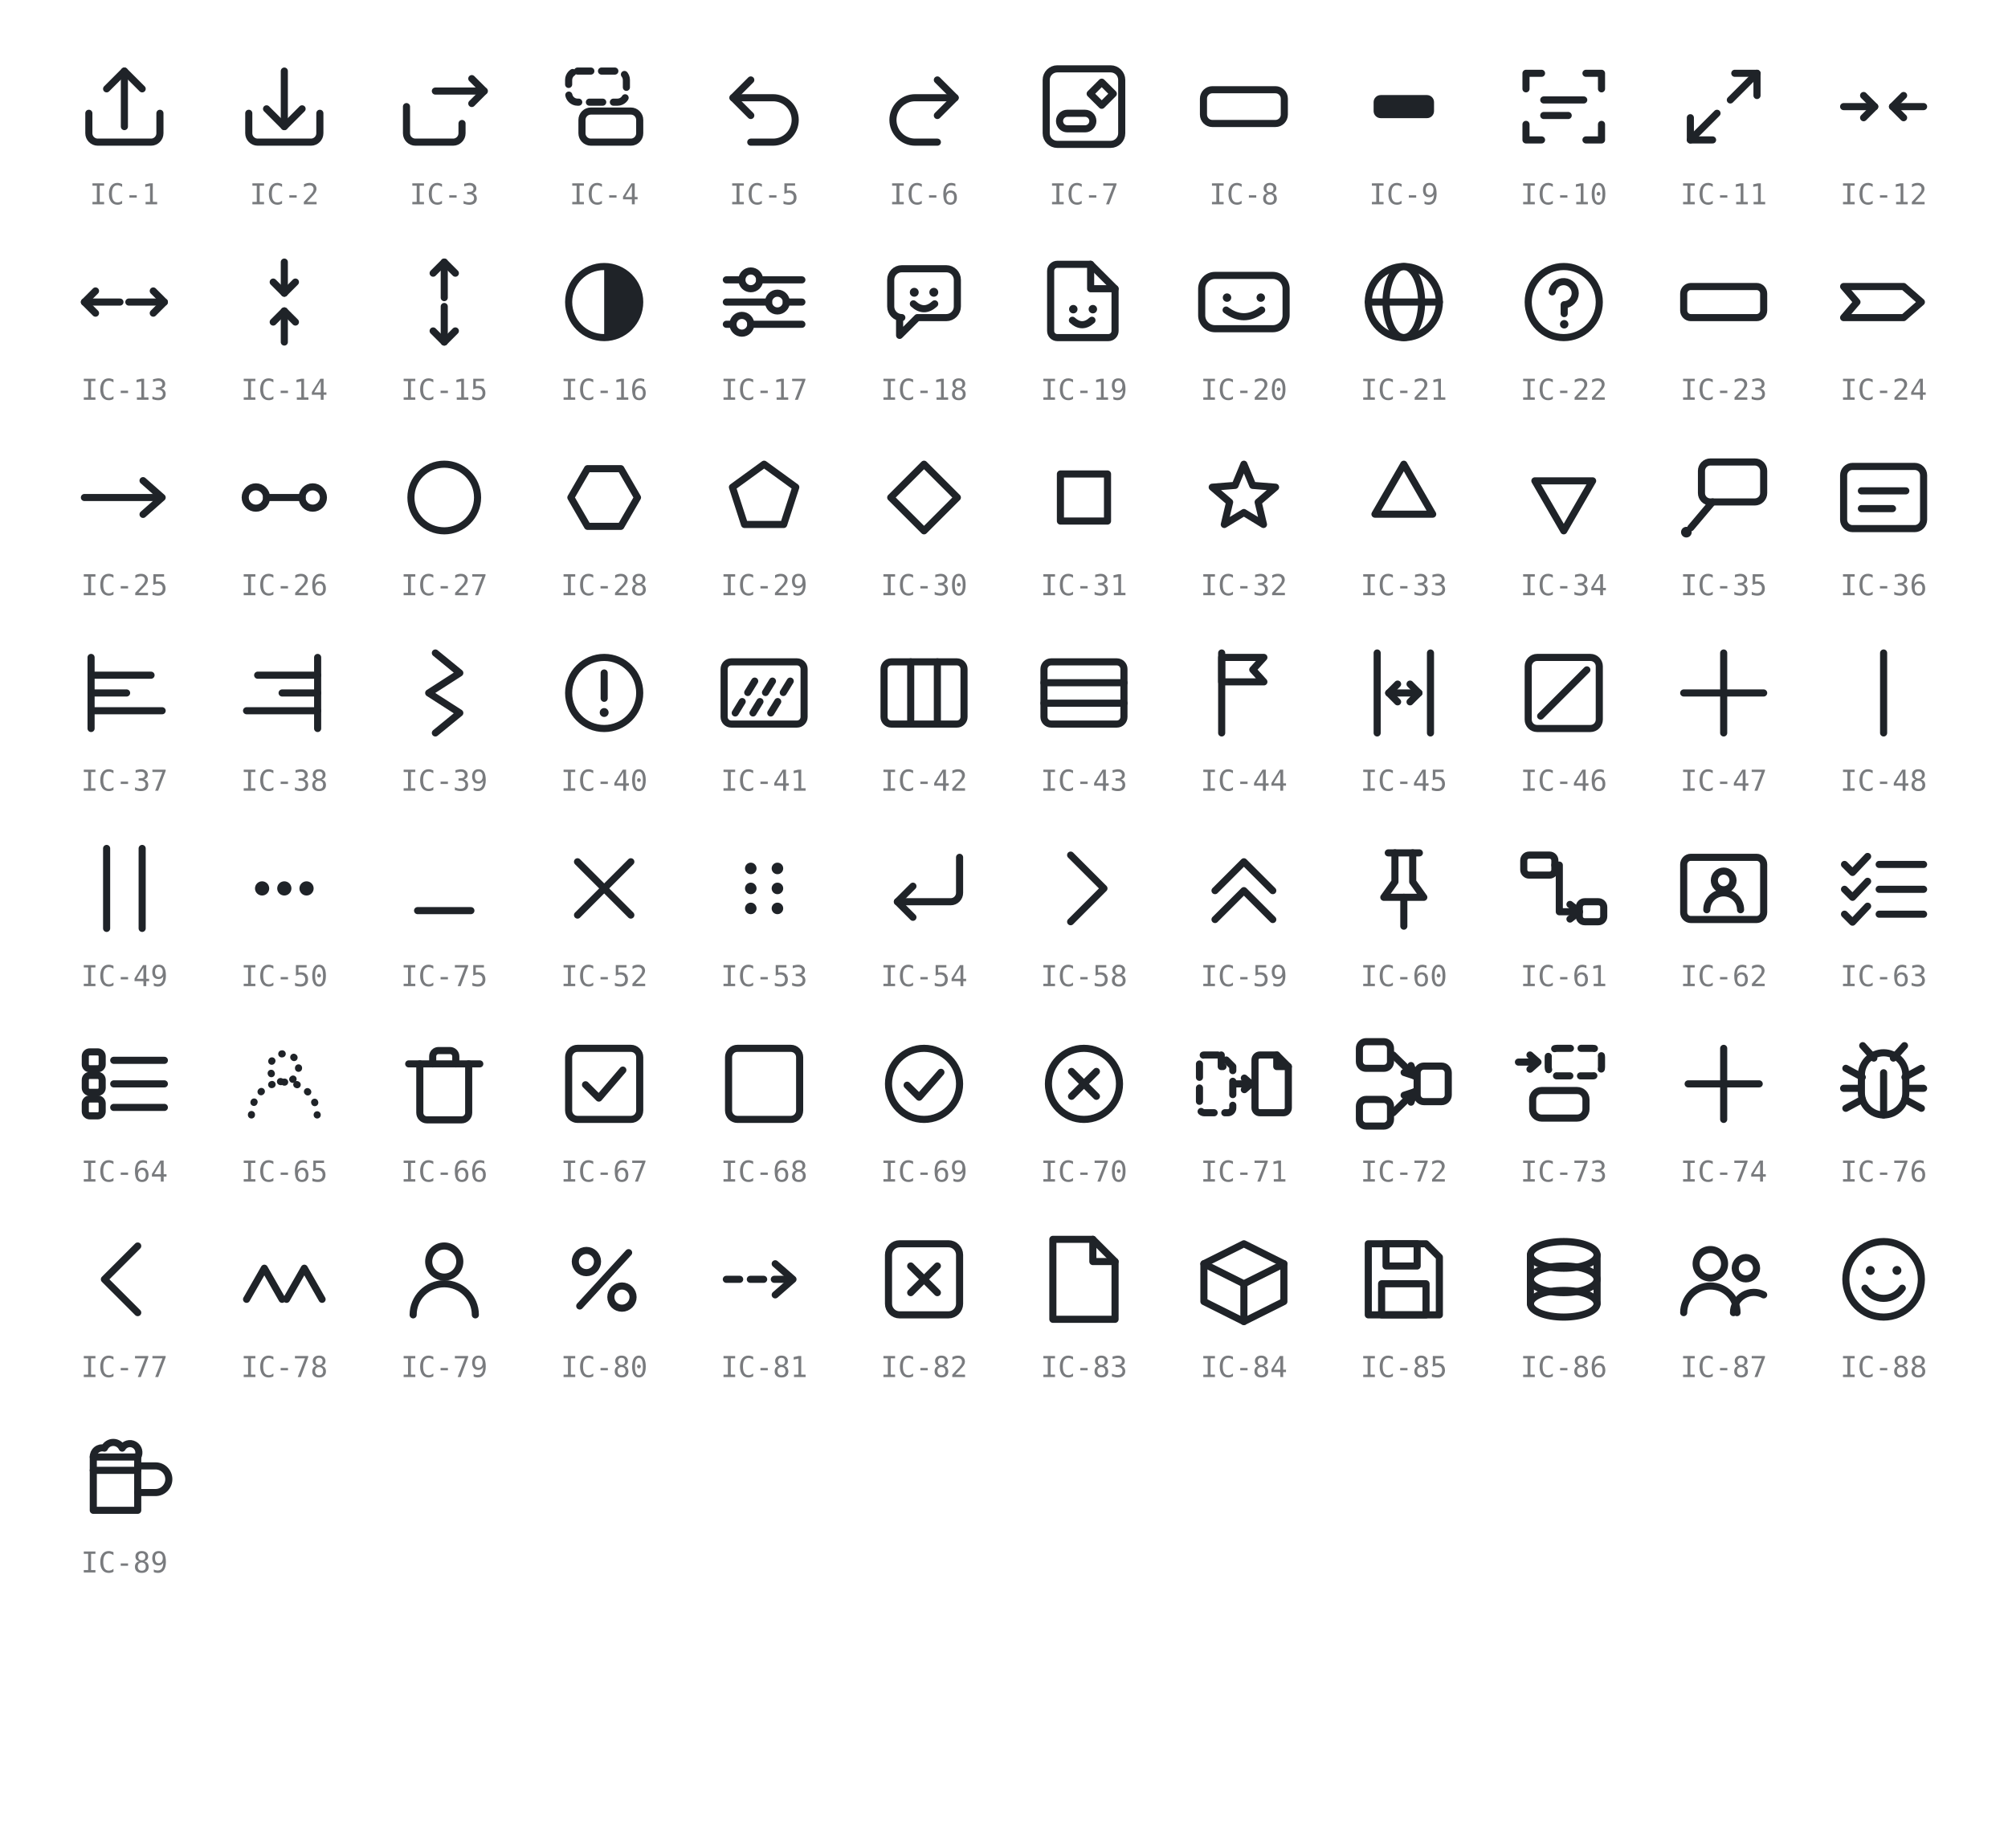
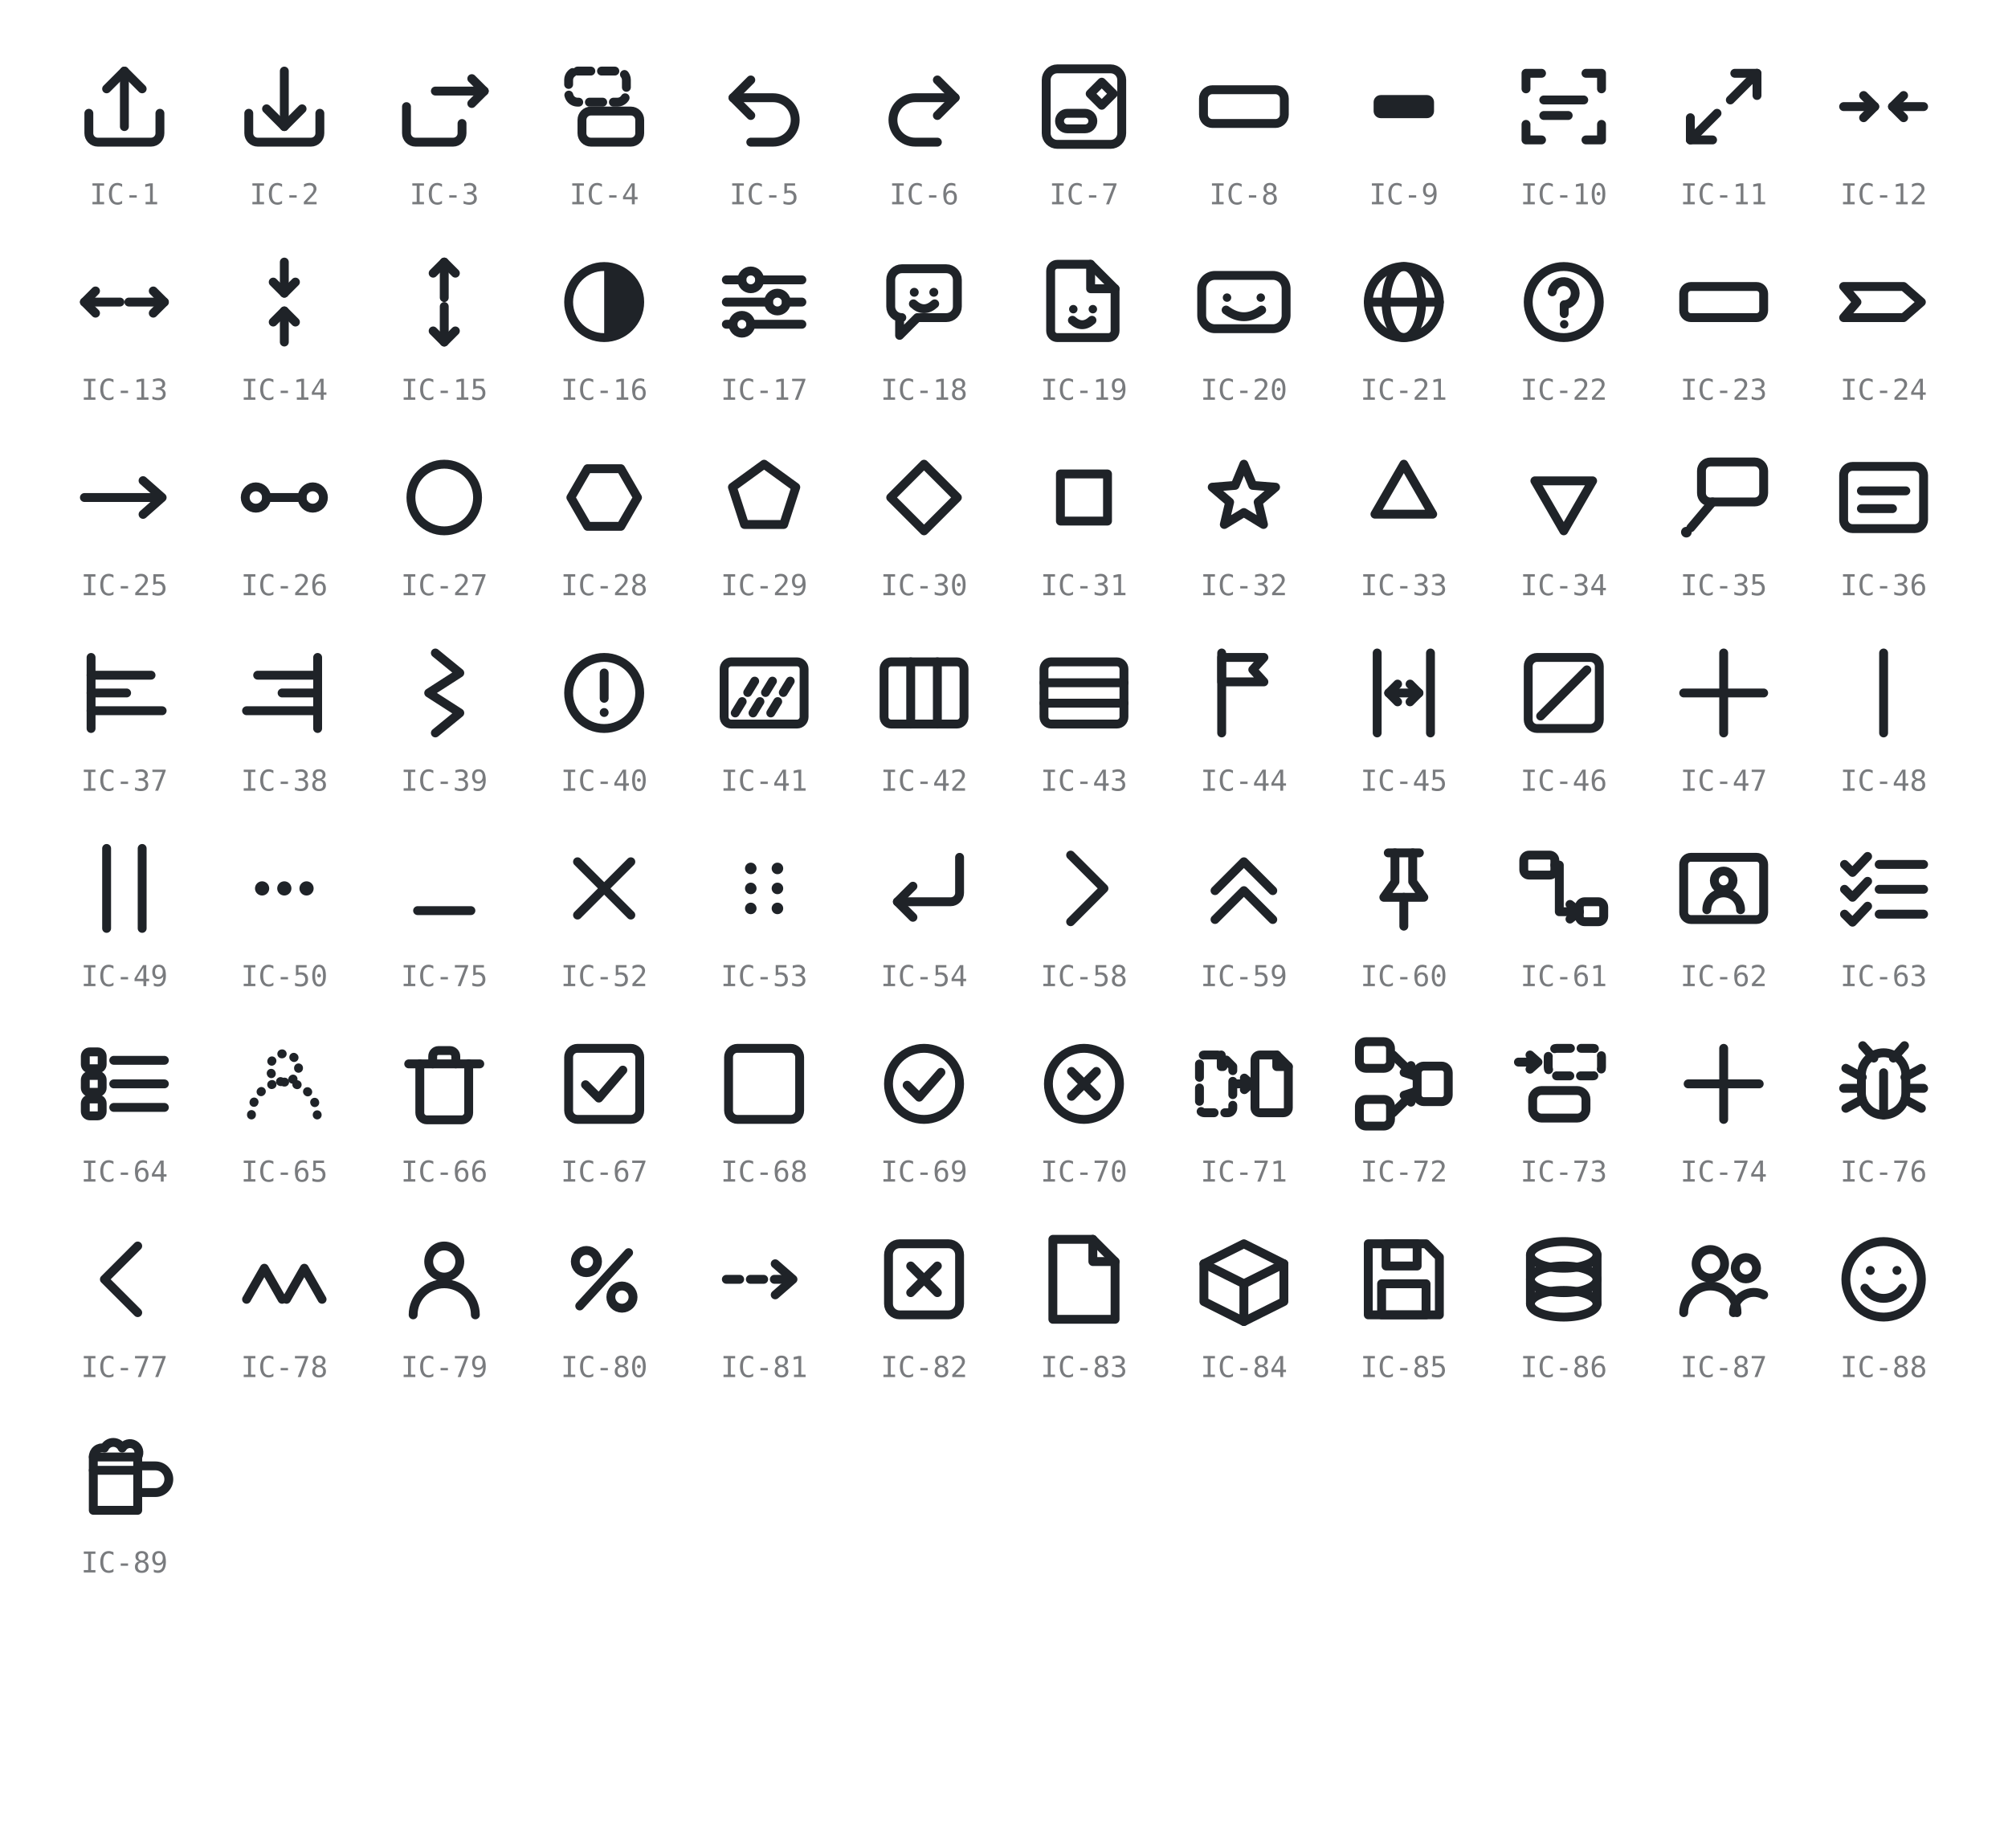
<svg xmlns="http://www.w3.org/2000/svg" viewBox="0 0 452 416" width="452" height="416" role="img" aria-label="GRS icon glyphs IC-1 to IC-89">
  <style>
    svg { color: #1f2328; }
    @media (prefers-color-scheme: dark) { svg { color: #e6e8ea; } }
-     .s { fill: none; stroke: currentColor; stroke-width: 1.6;
+     .s { fill: none; stroke: currentColor; stroke-width: 2;
         stroke-linecap: round; stroke-linejoin: round; }
    .f { fill: currentColor; stroke: none; }
    .d { stroke-dasharray: 3 2.4; }
    .t { stroke-dasharray: 0.1 2.8; }
    .lbl { fill: currentColor; opacity: 0.6; text-anchor: middle;
           font-family: ui-monospace, SFMono-Regular, Menlo, Consolas, monospace;
           font-size: 6.5px; }
  </style>
  <g transform="translate(16 12)">
    <path class="s" d="M4 13.5 v4.5 a2 2 0 0 0 2 2 h12 a2 2 0 0 0 2 -2 v-4.5" />
    <path class="s" d="M12 16.5 V4" />
    <path class="s" d="M8 8 L12 4 L16 8" />
  </g>
  <text class="lbl" x="28" y="46">IC-1</text>
  <g transform="translate(52 12)">
    <path class="s" d="M4 13.5 v4.5 a2 2 0 0 0 2 2 h12 a2 2 0 0 0 2 -2 v-4.5" />
    <path class="s" d="M12 4 V16.5" />
    <path class="s" d="M8 12.5 L12 16.5 L16 12.5" />
  </g>
  <text class="lbl" x="64" y="46">IC-2</text>
  <g transform="translate(88 12)">
    <path class="s" d="M3.5 12 v6 a2 2 0 0 0 2 2 h8.5 a2 2 0 0 0 2 -2 v-2.2" />
    <path class="s" d="M10 8.5 H21" />
    <path class="s" d="M18.2 5.7 L21 8.5 L18.2 11.3" />
  </g>
  <text class="lbl" x="100" y="46">IC-3</text>
  <g transform="translate(124 12)">
    <rect class="s d" x="4" y="4" width="13" height="7" rx="2" />
    <rect class="s" x="7" y="13" width="13" height="7" rx="2" />
  </g>
  <text class="lbl" x="136" y="46">IC-4</text>
  <g transform="translate(160 12)">
    <path class="s" d="M5 10 H14 a5 5 0 0 1 0 10 H9" />
    <path class="s" d="M9 6 L5 10 L9 14" />
  </g>
  <text class="lbl" x="172" y="46">IC-5</text>
  <g transform="translate(196 12)">
    <path class="s" d="M19 10 H10 a5 5 0 0 0 0 10 H15" />
    <path class="s" d="M15 6 L19 10 L15 14" />
  </g>
  <text class="lbl" x="208" y="46">IC-6</text>
  <g transform="translate(232 12)">
    <rect class="s" x="3.5" y="3.5" width="17" height="17" rx="2.5" />
    <rect class="s" x="6.5" y="13.5" width="7.5" height="3.5" rx="1.75" />
    <path class="s" d="M16 6.5 L18.6 9.1 L16 11.7 L13.4 9.1 Z" />
  </g>
  <text class="lbl" x="244" y="46">IC-7</text>
  <g transform="translate(268 12)">
    <rect class="s" x="2.9" y="8.2" width="18.2" height="7.6" rx="2" />
  </g>
  <text class="lbl" x="280" y="46">IC-8</text>
  <g transform="translate(304 12)">
    <rect class="f" x="5.2" y="9.4" width="13.6" height="5.2" rx="1.6" />
  </g>
  <text class="lbl" x="316" y="46">IC-9</text>
  <g transform="translate(340 12)">
    <path class="s" d="M3.5 8 V4.5 H7" />
    <path class="s" d="M17 4.5 H20.5 V8" />
    <path class="s" d="M20.5 16 V19.5 H17" />
    <path class="s" d="M7 19.5 H3.5 V16" />
    <path class="s" d="M7.5 10.5 H16.5" />
    <path class="s" d="M7.5 14 H13" />
  </g>
  <text class="lbl" x="352" y="46">IC-10</text>
  <g transform="translate(376 12)">
    <path class="s" d="M10.5 13.5 L4.5 19.5" />
    <path class="s" d="M4.5 14.5 V19.5 H9.5" />
    <path class="s" d="M13.5 10.5 L19.5 4.5" />
    <path class="s" d="M14.5 4.5 H19.5 V9.5" />
  </g>
  <text class="lbl" x="388" y="46">IC-11</text>
  <g transform="translate(412 12)">
    <path class="s" d="M3 12 H10" />
    <path class="s" d="M7.5 9.5 L10 12 L7.5 14.5" />
    <path class="s" d="M21 12 H14" />
    <path class="s" d="M16.5 9.5 L14 12 L16.5 14.5" />
  </g>
  <text class="lbl" x="424" y="46">IC-12</text>
  <g transform="translate(16 56)">
    <path class="s" d="M11 12 H3" />
    <path class="s" d="M5.5 9.5 L3 12 L5.5 14.5" />
    <path class="s" d="M13 12 H21" />
    <path class="s" d="M18.5 9.5 L21 12 L18.5 14.5" />
  </g>
  <text class="lbl" x="28" y="90">IC-13</text>
  <g transform="translate(52 56)">
    <path class="s" d="M12 3 V10" />
    <path class="s" d="M9.5 7.5 L12 10 L14.5 7.5" />
    <path class="s" d="M12 21 V14" />
    <path class="s" d="M9.5 16.5 L12 14 L14.5 16.5" />
  </g>
  <text class="lbl" x="64" y="90">IC-14</text>
  <g transform="translate(88 56)">
    <path class="s" d="M12 11 V3" />
    <path class="s" d="M9.5 5.5 L12 3 L14.5 5.5" />
    <path class="s" d="M12 13 V21" />
    <path class="s" d="M9.5 18.5 L12 21 L14.5 18.5" />
  </g>
  <text class="lbl" x="100" y="90">IC-15</text>
  <g transform="translate(124 56)">
    <circle class="s" cx="12" cy="12" r="8" />
    <path class="f" d="M12 4 a8 8 0 0 1 0 16 Z" />
  </g>
  <text class="lbl" x="136" y="90">IC-16</text>
  <g transform="translate(160 56)">
    <path class="s" d="M3.5 7 H7" />
    <path class="s" d="M11 7 H20.5" />
    <circle class="s" cx="9" cy="7" r="2" />
    <path class="s" d="M3.5 12 H13" />
    <path class="s" d="M17 12 H20.5" />
    <circle class="s" cx="15" cy="12" r="2" />
    <path class="s" d="M3.5 17 H5" />
    <path class="s" d="M9 17 H20.5" />
    <circle class="s" cx="7" cy="17" r="2" />
  </g>
  <text class="lbl" x="172" y="90">IC-17</text>
  <g transform="translate(196 56)">
    <path class="s" d="M4.5 7 a2.5 2.5 0 0 1 2.5 -2.5 h10 a2.5 2.5 0 0 1 2.5 2.5 v6 a2.5 2.5 0 0 1 -2.5 2.5 H10.5 L6.5 19.5 V15.5 H7 A2.5 2.5 0 0 1 4.5 13 Z" />
    <circle class="f" cx="9.8" cy="9.8" r="1" />
    <circle class="f" cx="14.2" cy="9.8" r="1" />
    <path class="s" d="M9.6 12.4 q2.4 2.2 4.8 0" />
  </g>
  <text class="lbl" x="208" y="90">IC-18</text>
  <g transform="translate(232 56)">
    <path class="s" d="M6 3.5 h7.5 L19 9 v9.5 a1.5 1.5 0 0 1 -1.5 1.5 H6 a1.5 1.5 0 0 1 -1.5 -1.5 V5 A1.5 1.5 0 0 1 6 3.5 Z" />
    <path class="s" d="M13.5 3.5 V9 H19" />
    <circle class="f" cx="9.6" cy="13.6" r="0.95" />
    <circle class="f" cx="14" cy="13.6" r="0.95" />
    <path class="s" d="M9.4 16.1 q2.2 2 4.4 0" />
  </g>
  <text class="lbl" x="244" y="90">IC-19</text>
  <g transform="translate(268 56)">
    <rect class="s" x="2.5" y="6" width="19" height="12" rx="3" />
    <circle class="f" cx="8.2" cy="11" r="0.95" />
    <circle class="f" cx="15.8" cy="11" r="0.95" />
    <path class="s" d="M8 13.8 q4 3 8 0" />
  </g>
  <text class="lbl" x="280" y="90">IC-20</text>
  <g transform="translate(304 56)">
    <circle class="s" cx="12" cy="12" r="8" />
    <ellipse class="s" cx="12" cy="12" rx="4" ry="8" />
    <path class="s" d="M4 12 H20" />
  </g>
  <text class="lbl" x="316" y="90">IC-21</text>
  <g transform="translate(340 56)">
    <circle class="s" cx="12" cy="12" r="8" />
    <path class="s" d="M9.4 9.7 a2.6 2.6 0 1 1 2.7 2.9 V14.6" />
    <circle class="f" cx="12.1" cy="17" r="0.95" />
  </g>
  <text class="lbl" x="352" y="90">IC-22</text>
  <g transform="translate(376 56)">
    <rect class="s" x="3" y="8.5" width="18" height="7" rx="1.6" />
  </g>
  <text class="lbl" x="388" y="90">IC-23</text>
  <g transform="translate(412 56)">
    <path class="s" d="M3 8.5 H16.5 L20.5 12 L16.5 15.5 H3 L6 12 Z" />
  </g>
  <text class="lbl" x="424" y="90">IC-24</text>
  <g transform="translate(16 100)">
    <path class="s" d="M3 12 H20" />
    <path class="s" d="M16.2 8.2 L20.5 12 L16.2 15.8" />
  </g>
  <text class="lbl" x="28" y="134">IC-25</text>
  <g transform="translate(52 100)">
    <circle class="s" cx="5.6" cy="12" r="2.4" />
    <circle class="s" cx="18.4" cy="12" r="2.4" />
    <path class="s" d="M8 12 H16" />
  </g>
  <text class="lbl" x="64" y="134">IC-26</text>
  <g transform="translate(88 100)">
    <circle class="s" cx="12" cy="12" r="7.5" />
  </g>
  <text class="lbl" x="100" y="134">IC-27</text>
  <g transform="translate(124 100)">
    <path class="s" d="M19.5 12 L15.75 18.49 L8.25 18.49 L4.5 12 L8.25 5.51 L15.75 5.51 Z" />
  </g>
  <text class="lbl" x="136" y="134">IC-28</text>
  <g transform="translate(160 100)">
    <path class="s" d="M12 4.5 L19.13 9.68 L16.41 18.07 L7.59 18.07 L4.87 9.68 Z" />
  </g>
  <text class="lbl" x="172" y="134">IC-29</text>
  <g transform="translate(196 100)">
    <path class="s" d="M12 4.5 L19.5 12 L12 19.5 L4.5 12 Z" />
  </g>
  <text class="lbl" x="208" y="134">IC-30</text>
  <g transform="translate(232 100)">
    <rect class="s" x="6.7" y="6.7" width="10.6" height="10.6" />
  </g>
  <text class="lbl" x="244" y="134">IC-31</text>
  <g transform="translate(268 100)">
    <path class="s" d="M12 4.5 L13.98 9.27 L19.13 9.68 L15.21 13.04 L16.41 18.07 L12 15.38 L7.59 18.07 L8.79 13.04 L4.87 9.68 L10.02 9.27 Z" />
  </g>
  <text class="lbl" x="280" y="134">IC-32</text>
  <g transform="translate(304 100)">
    <path class="s" d="M12 4.5 L18.5 15.75 L5.5 15.75 Z" />
  </g>
  <text class="lbl" x="316" y="134">IC-33</text>
  <g transform="translate(340 100)">
    <path class="s" d="M12 19.5 L18.5 8.25 L5.5 8.25 Z" />
  </g>
  <text class="lbl" x="352" y="134">IC-34</text>
  <g transform="translate(376 100)">
    <rect class="s" x="7" y="4" width="14" height="9" rx="2" />
    <path class="s" d="M9.5 13 L4.6 18.8" />
    <circle class="f" cx="3.6" cy="19.8" r="1.2" />
  </g>
  <text class="lbl" x="388" y="134">IC-35</text>
  <g transform="translate(412 100)">
    <rect class="s" x="3" y="5" width="18" height="14" rx="2" />
    <path class="s" d="M7 10.5 H17" />
    <path class="s" d="M7 14.5 H14" />
  </g>
  <text class="lbl" x="424" y="134">IC-36</text>
  <g transform="translate(16 144)">
    <path class="s" d="M4.5 4 V20" />
    <path class="s" d="M4.5 8 H18" />
    <path class="s" d="M4.5 12 H12.5" />
    <path class="s" d="M4.5 16 H20.5" />
  </g>
  <text class="lbl" x="28" y="178">IC-37</text>
  <g transform="translate(52 144)">
    <path class="s" d="M19.5 4 V20" />
    <path class="s" d="M6 8 H19.5" />
    <path class="s" d="M11.5 12 H19.5" />
    <path class="s" d="M3.5 16 H19.5" />
  </g>
  <text class="lbl" x="64" y="178">IC-38</text>
  <g transform="translate(88 144)">
    <path class="s" d="M10 3 L15.5 7.5 L8.5 12 L15.5 16.5 L10 21" />
  </g>
  <text class="lbl" x="100" y="178">IC-39</text>
  <g transform="translate(124 144)">
    <circle class="s" cx="12" cy="12" r="8" />
    <path class="s" d="M12 7.5 V13.2" />
    <circle class="f" cx="12" cy="16.4" r="1" />
  </g>
  <text class="lbl" x="136" y="178">IC-40</text>
  <g transform="translate(160 144)">
    <rect class="s" x="3" y="5" width="18" height="14" rx="1.6" />
    <path class="s d" d="M5.5 16.5 L11 7.5" />
    <path class="s d" d="M9.5 16.5 L15 7.5" />
    <path class="s d" d="M13.5 16.5 L19 7.5" />
  </g>
  <text class="lbl" x="172" y="178">IC-41</text>
  <g transform="translate(196 144)">
    <rect class="s" x="3" y="5" width="18" height="14" rx="1.6" />
    <path class="s" d="M9 5 V19" />
    <path class="s" d="M15 5 V19" />
  </g>
  <text class="lbl" x="208" y="178">IC-42</text>
  <g transform="translate(232 144)">
    <rect class="s" x="3" y="5" width="18" height="14" rx="1.6" />
    <path class="s" d="M3 9.7 H21" />
    <path class="s" d="M3 14.3 H21" />
  </g>
  <text class="lbl" x="244" y="178">IC-43</text>
  <g transform="translate(268 144)">
    <path class="s" d="M7 3 V21" />
    <path class="s" d="M7 4 H16.5 L14 6.75 L16.5 9.5 H7 Z" />
  </g>
  <text class="lbl" x="280" y="178">IC-44</text>
  <g transform="translate(304 144)">
    <path class="s" d="M6 3 V21" />
    <path class="s" d="M18 3 V21" />
    <path class="s" d="M8.6 12 H15.4" />
    <path class="s" d="M10.6 10 L8.6 12 L10.6 14" />
    <path class="s" d="M13.4 10 L15.4 12 L13.4 14" />
  </g>
  <text class="lbl" x="316" y="178">IC-45</text>
  <g transform="translate(340 144)">
    <rect class="s" x="4" y="4" width="16" height="16" rx="2" />
    <path class="s" d="M6.8 17.2 L17.2 6.8" />
  </g>
  <text class="lbl" x="352" y="178">IC-46</text>
  <g transform="translate(376 144)">
    <path class="s" d="M12 3 V21" />
    <path class="s" d="M3 12 H21" />
  </g>
  <text class="lbl" x="388" y="178">IC-47</text>
  <g transform="translate(412 144)">
    <path class="s" d="M12 3 V21" />
  </g>
  <text class="lbl" x="424" y="178">IC-48</text>
  <g transform="translate(16 188)">
    <path class="s" d="M8 3 V21" />
    <path class="s" d="M16 3 V21" />
  </g>
  <text class="lbl" x="28" y="222">IC-49</text>
  <g transform="translate(52 188)">
    <circle class="f" cx="7" cy="12" r="1.6" />
    <circle class="f" cx="12" cy="12" r="1.6" />
    <circle class="f" cx="17" cy="12" r="1.6" />
  </g>
  <text class="lbl" x="64" y="222">IC-50</text>
  <g transform="translate(88 188)">
    <path class="s" d="M6 17 H18" />
  </g>
  <text class="lbl" x="100" y="222">IC-75</text>
  <g transform="translate(124 188)">
    <path class="s" d="M6 6 L18 18" />
    <path class="s" d="M18 6 L6 18" />
  </g>
  <text class="lbl" x="136" y="222">IC-52</text>
  <g transform="translate(160 188)">
    <circle class="f" cx="9" cy="7.5" r="1.3" />
    <circle class="f" cx="9" cy="12" r="1.3" />
    <circle class="f" cx="9" cy="16.5" r="1.3" />
    <circle class="f" cx="15" cy="7.5" r="1.3" />
    <circle class="f" cx="15" cy="12" r="1.3" />
    <circle class="f" cx="15" cy="16.5" r="1.3" />
  </g>
  <text class="lbl" x="172" y="222">IC-53</text>
  <g transform="translate(196 188)">
    <path class="s" d="M20 5 V13 a2 2 0 0 1 -2 2 H6" />
    <path class="s" d="M9.5 11.5 L6 15 L9.5 18.5" />
  </g>
  <text class="lbl" x="208" y="222">IC-54</text>
  <g transform="translate(232 188)">
    <path class="s" d="M9 4.5 L16.5 12 L9 19.5" />
  </g>
  <text class="lbl" x="244" y="222">IC-58</text>
  <g transform="translate(268 188)">
    <path class="s" d="M5.5 12.5 L12 6 L18.5 12.5" />
    <path class="s" d="M5.5 19 L12 12.5 L18.5 19" />
  </g>
  <text class="lbl" x="280" y="222">IC-59</text>
  <g transform="translate(304 188)">
    <path class="s" d="M8.5 4 H15.5" />
    <path class="s" d="M10 4 V10.5 L7.5 14 H16.5 L14 10.5 V4" />
    <path class="s" d="M12 14 V20.5" />
  </g>
  <text class="lbl" x="316" y="222">IC-60</text>
  <g transform="translate(340 188)">
    <rect class="s" x="3" y="4.5" width="7" height="4.5" rx="1.2" />
    <rect class="s" x="15.5" y="15" width="5.5" height="4.5" rx="1.2" />
    <path class="s" d="M10 6.75 H11 V17.25 H15.5" />
    <path class="s" d="M13.4 15.6 L15.5 17.25 L13.4 18.9" />
  </g>
  <text class="lbl" x="352" y="222">IC-61</text>
  <g transform="translate(376 188)">
    <rect class="s" x="3" y="5" width="18" height="14" rx="1.6" />
    <circle class="s" cx="12" cy="10.2" r="2.1" />
    <path class="s" d="M8.2 16.8 a3.8 3.8 0 0 1 7.6 0" />
  </g>
  <text class="lbl" x="388" y="222">IC-62</text>
  <g transform="translate(412 188)">
    <path class="s" d="M3.2 6.6 L5 8.4 L8.4 4.8" />
    <path class="s" d="M11 6.6 H21" />
    <path class="s" d="M3.2 12.2 L5 14 L8.4 10.4" />
    <path class="s" d="M11 12.2 H21" />
    <path class="s" d="M3.2 17.8 L5 19.6 L8.4 16" />
    <path class="s" d="M11 17.8 H21" />
  </g>
  <text class="lbl" x="424" y="222">IC-63</text>
  <g transform="translate(16 232)">
    <rect class="s" x="3.2" y="4.8" width="3.8" height="3.8" rx="1" />
    <path class="s" d="M9.6 6.7 H21" />
    <rect class="s" x="3.2" y="10.1" width="3.8" height="3.8" rx="1" />
    <path class="s" d="M9.6 12 H21" />
    <rect class="s" x="3.2" y="15.4" width="3.8" height="3.8" rx="1" />
    <path class="s" d="M9.6 17.3 H21" />
  </g>
  <text class="lbl" x="28" y="266">IC-64</text>
  <g transform="translate(52 232)">
    <circle class="s t" cx="12" cy="8.4" r="3.2" />
    <path class="s t" d="M4.6 19 a7.4 7.4 0 0 1 14.8 0" />
  </g>
  <text class="lbl" x="64" y="266">IC-65</text>
  <g transform="translate(88 232)">
    <path class="s" d="M4 7.5 H20" />
    <path class="s" d="M9.4 7.5 V5.8 a1.3 1.3 0 0 1 1.3 -1.3 h2.6 a1.3 1.3 0 0 1 1.3 1.3 V7.5" />
    <path class="s" d="M6.5 7.5 v11 a1.6 1.6 0 0 0 1.6 1.6 h7.8 a1.6 1.6 0 0 0 1.6 -1.6 V7.5" />
  </g>
  <text class="lbl" x="100" y="266">IC-66</text>
  <g transform="translate(124 232)">
    <rect class="s" x="4" y="4" width="16" height="16" rx="2" />
    <path class="s" d="M7.8 12.2 L10.8 15.2 L16.2 8.9" />
  </g>
  <text class="lbl" x="136" y="266">IC-67</text>
  <g transform="translate(160 232)">
    <rect class="s" x="4" y="4" width="16" height="16" rx="2" />
  </g>
  <text class="lbl" x="172" y="266">IC-68</text>
  <g transform="translate(196 232)">
    <circle class="s" cx="12" cy="12" r="8" />
    <path class="s" d="M8.2 12.3 L10.9 15 L15.8 9.4" />
  </g>
  <text class="lbl" x="208" y="266">IC-69</text>
  <g transform="translate(232 232)">
    <circle class="s" cx="12" cy="12" r="8" />
    <path class="s" d="M9.2 9.2 L14.8 14.8" />
    <path class="s" d="M14.8 9.2 L9.2 14.8" />
  </g>
  <text class="lbl" x="244" y="266">IC-70</text>
  <g transform="translate(268 232)">
    <path class="s d" d="M3.1 5.5 H6.9 L9.5 8.1 V17.4 a1.1 1.1 0 0 1 -1.1 1.1 H3.1 a1.1 1.1 0 0 1 -1.1 -1.1 V6.6 a1.1 1.1 0 0 1 1.1 -1.1 Z" />
    <path class="s d" d="M6.9 5.5 V8.1 H9.5" />
    <path class="s" d="M15.6 5.5 H19.4 L22 8.1 V17.4 a1.1 1.1 0 0 1 -1.1 1.1 H15.6 a1.1 1.1 0 0 1 -1.1 -1.1 V6.6 a1.1 1.1 0 0 1 1.1 -1.1 Z" />
    <path class="s" d="M19.4 5.5 V8.1 H22" />
    <path class="s" d="M10.2 12 H13.4" />
    <path class="s" d="M12.1 10.7 L13.6 12 L12.1 13.3" />
  </g>
  <text class="lbl" x="280" y="266">IC-71</text>
  <g transform="translate(304 232)">
    <rect class="s" x="2" y="2.5" width="7" height="6" rx="1.5" />
    <rect class="s" x="2" y="15.5" width="7" height="6" rx="1.5" />
    <rect class="s" x="15" y="8" width="7" height="8" rx="1.5" />
    <path class="s" d="M9.6 5.5 L14.4 10.2" />
    <path class="s" d="M12.07 9.44 L14.4 10.2 L13.61 7.88" />
    <path class="s" d="M9.6 18.5 L14.4 13.8" />
    <path class="s" d="M13.61 16.12 L14.4 13.8 L12.07 14.56" />
  </g>
  <text class="lbl" x="316" y="266">IC-72</text>
  <g transform="translate(340 232)">
    <rect class="s d" x="8.5" y="4" width="12" height="6.2" rx="2" />
    <rect class="s" x="5" y="13.5" width="12" height="6.2" rx="2" />
    <path class="s" d="M1.8 7.1 H6" />
    <path class="s" d="M4.4 5.5 L6.2 7.1 L4.4 8.7" />
  </g>
  <text class="lbl" x="352" y="266">IC-73</text>
  <g transform="translate(376 232)">
    <path class="s" d="M4 12 H20" />
    <path class="s" d="M12 4 V20" />
  </g>
  <text class="lbl" x="388" y="266">IC-74</text>
  <g transform="translate(412 232)">
    <path class="s" d="M7 10 a5 5 0 0 1 10 0 v4 a5 5 0 0 1 -10 0 Z" />
    <path class="s" d="M12 9.5 V19" />
    <path class="s" d="M9.8 6.2 L7.3 3.4" />
    <path class="s" d="M14.2 6.2 L16.7 3.4" />
    <path class="s" d="M7.2 10.5 L3.5 8.5" />
    <path class="s" d="M6.8 13 L3 13" />
    <path class="s" d="M7.2 15.5 L3.5 17.5" />
    <path class="s" d="M16.8 10.5 L20.5 8.5" />
    <path class="s" d="M17.2 13 L21 13" />
    <path class="s" d="M16.8 15.5 L20.5 17.5" />
  </g>
  <text class="lbl" x="424" y="266">IC-76</text>
  <g transform="translate(16 276)">
    <path class="s" d="M15 4.5 L7.5 12 L15 19.5" />
  </g>
  <text class="lbl" x="28" y="310">IC-77</text>
  <g transform="translate(52 276)">
    <path class="s" d="M3.5 16.5 L7.5 9.5 L11.5 16.5" />
    <path class="s" d="M12.5 16.5 L16.5 9.5 L20.5 16.5" />
  </g>
  <text class="lbl" x="64" y="310">IC-78</text>
  <g transform="translate(88 276)">
    <circle class="s" cx="12" cy="8" r="3.5" />
    <path class="s" d="M5 20 a7 7 0 0 1 14 0" />
  </g>
  <text class="lbl" x="100" y="310">IC-79</text>
  <g transform="translate(124 276)">
    <path class="s" d="M17.5 6 L6.5 18" />
    <circle class="s" cx="8" cy="8" r="2.5" />
    <circle class="s" cx="16" cy="16" r="2.5" />
  </g>
  <text class="lbl" x="136" y="310">IC-80</text>
  <g transform="translate(160 276)">
    <path class="s d" d="M3.5 12 H17" />
    <path class="s" d="M14.5 8.5 L18.5 12 L14.5 15.5" />
  </g>
  <text class="lbl" x="172" y="310">IC-81</text>
  <g transform="translate(196 276)">
    <rect class="s" x="4" y="4" width="16" height="16" rx="2.5" />
    <path class="s" d="M9 9 L15 15" />
    <path class="s" d="M15 9 L9 15" />
  </g>
  <text class="lbl" x="208" y="310">IC-82</text>
  <g transform="translate(232 276)">
    <path class="s" d="M5 3 H14 L19 8 V21 H5 Z" />
    <path class="s" d="M14 3 V8 H19" />
  </g>
  <text class="lbl" x="244" y="310">IC-83</text>
  <g transform="translate(268 276)">
    <path class="s" d="M3 8.5 L12 4 L21 8.5 V17 L12 21.5 L3 17 Z" />
    <path class="s" d="M3 8.5 L12 13 L21 8.5" />
    <path class="s" d="M12 13 V21.5" />
  </g>
  <text class="lbl" x="280" y="310">IC-84</text>
  <g transform="translate(304 276)">
    <path class="s" d="M4 4 H17 L20 7 V20 H4 Z" />
    <rect class="s" x="8" y="4" width="7" height="5" />
    <rect class="s" x="7" y="13" width="10" height="7" />
  </g>
  <text class="lbl" x="316" y="310">IC-85</text>
  <g transform="translate(340 276)">
    <ellipse class="s" cx="12" cy="6.5" rx="7.5" ry="3" />
    <path class="s" d="M4.5 6.5 V17.5" />
    <path class="s" d="M19.5 6.5 V17.5" />
    <ellipse class="s" cx="12" cy="12" rx="7.5" ry="3" />
    <ellipse class="s" cx="12" cy="17.5" rx="7.5" ry="3" />
  </g>
  <text class="lbl" x="352" y="310">IC-86</text>
  <g transform="translate(376 276)">
    <circle class="s" cx="9" cy="8.5" r="3.2" />
    <path class="s" d="M3 19.5 a6 6 0 0 1 12 0" />
    <circle class="s" cx="17" cy="9.5" r="2.4" />
    <path class="s" d="M14.2 19.5 a4.6 4.6 0 0 1 6.8-4" />
  </g>
  <text class="lbl" x="388" y="310">IC-87</text>
  <g transform="translate(412 276)">
    <circle class="s" cx="12" cy="12" r="8.5" />
    <circle class="f" cx="9" cy="10" r="1" />
    <circle class="f" cx="15" cy="10" r="1" />
    <path class="s" d="M7.8 14 a5 5 0 0 0 8.4 0" />
  </g>
  <text class="lbl" x="424" y="310">IC-88</text>
  <g transform="translate(16 320)">
    <path class="s" d="M5 8 H15 V20 H5 Z" />
    <path class="s" d="M15 10 H19 a2 2 0 0 1 0 6 H15" />
    <path class="s" d="M5 11 H15" />
    <path class="s" d="M5 8 a2 2 0 0 1 2.5-2 a2.2 2.2 0 0 1 4 0 a2 2 0 0 1 3.5 2" />
  </g>
  <text class="lbl" x="28" y="354">IC-89</text>
</svg>
